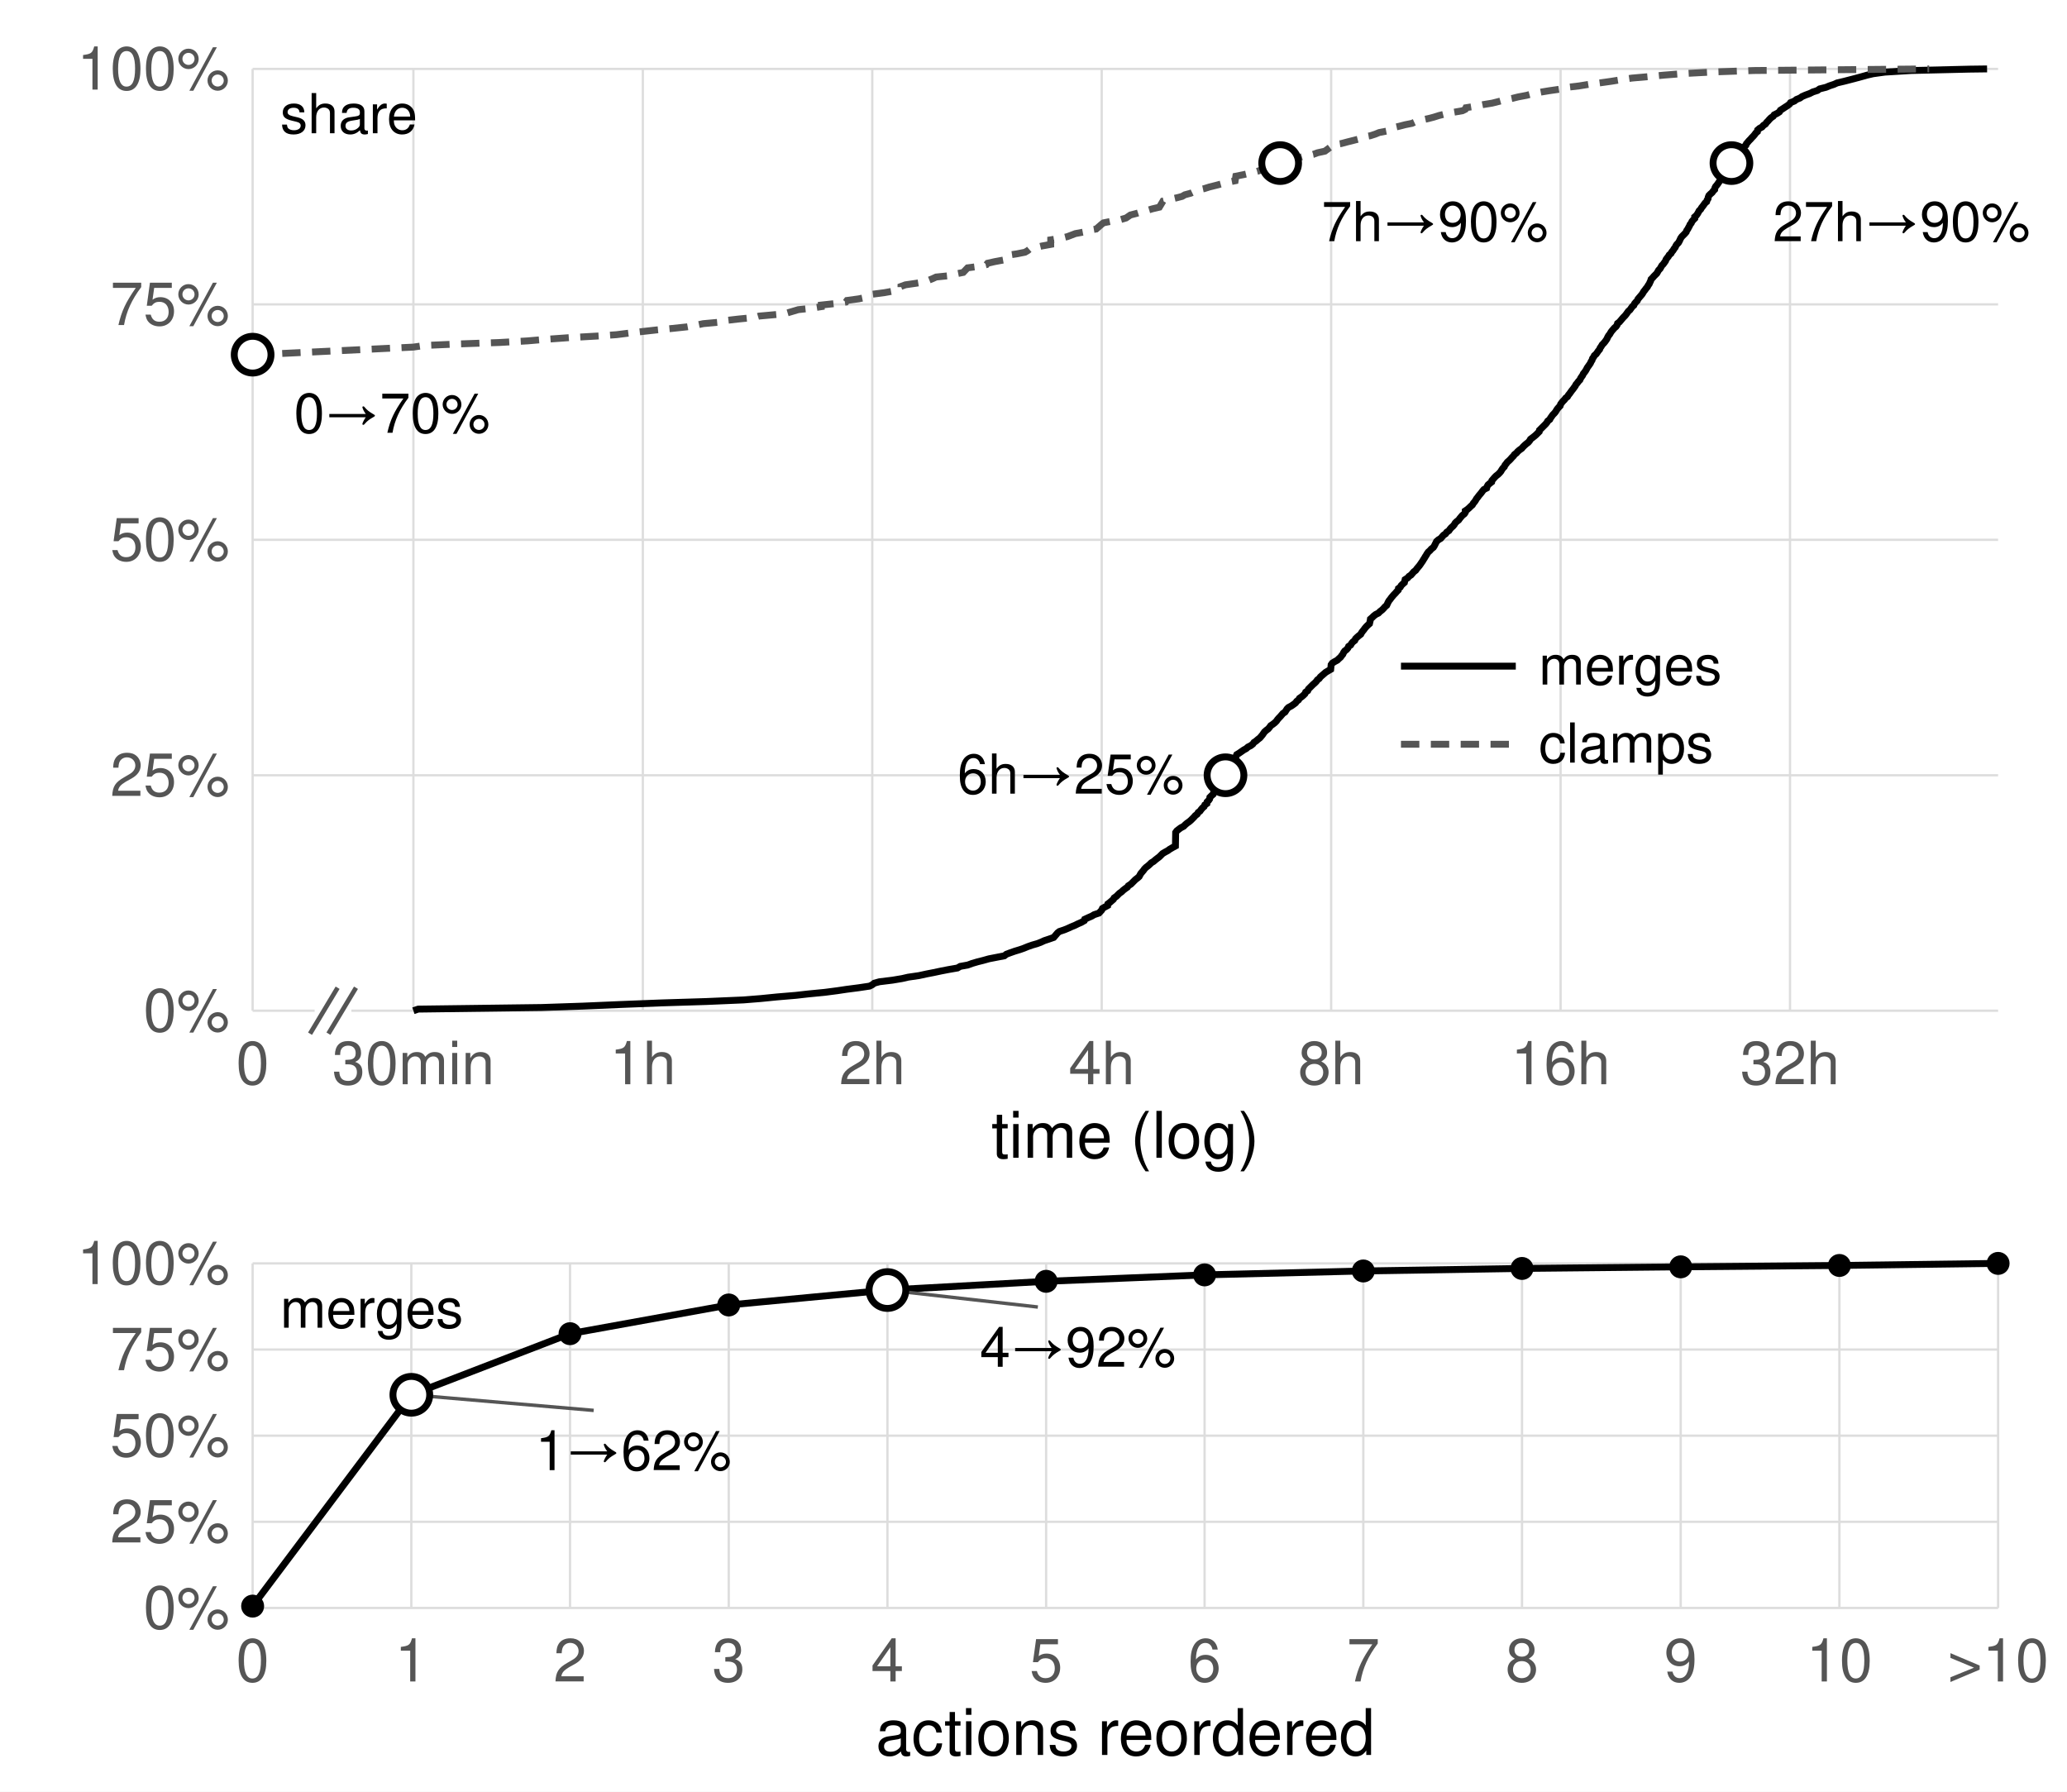
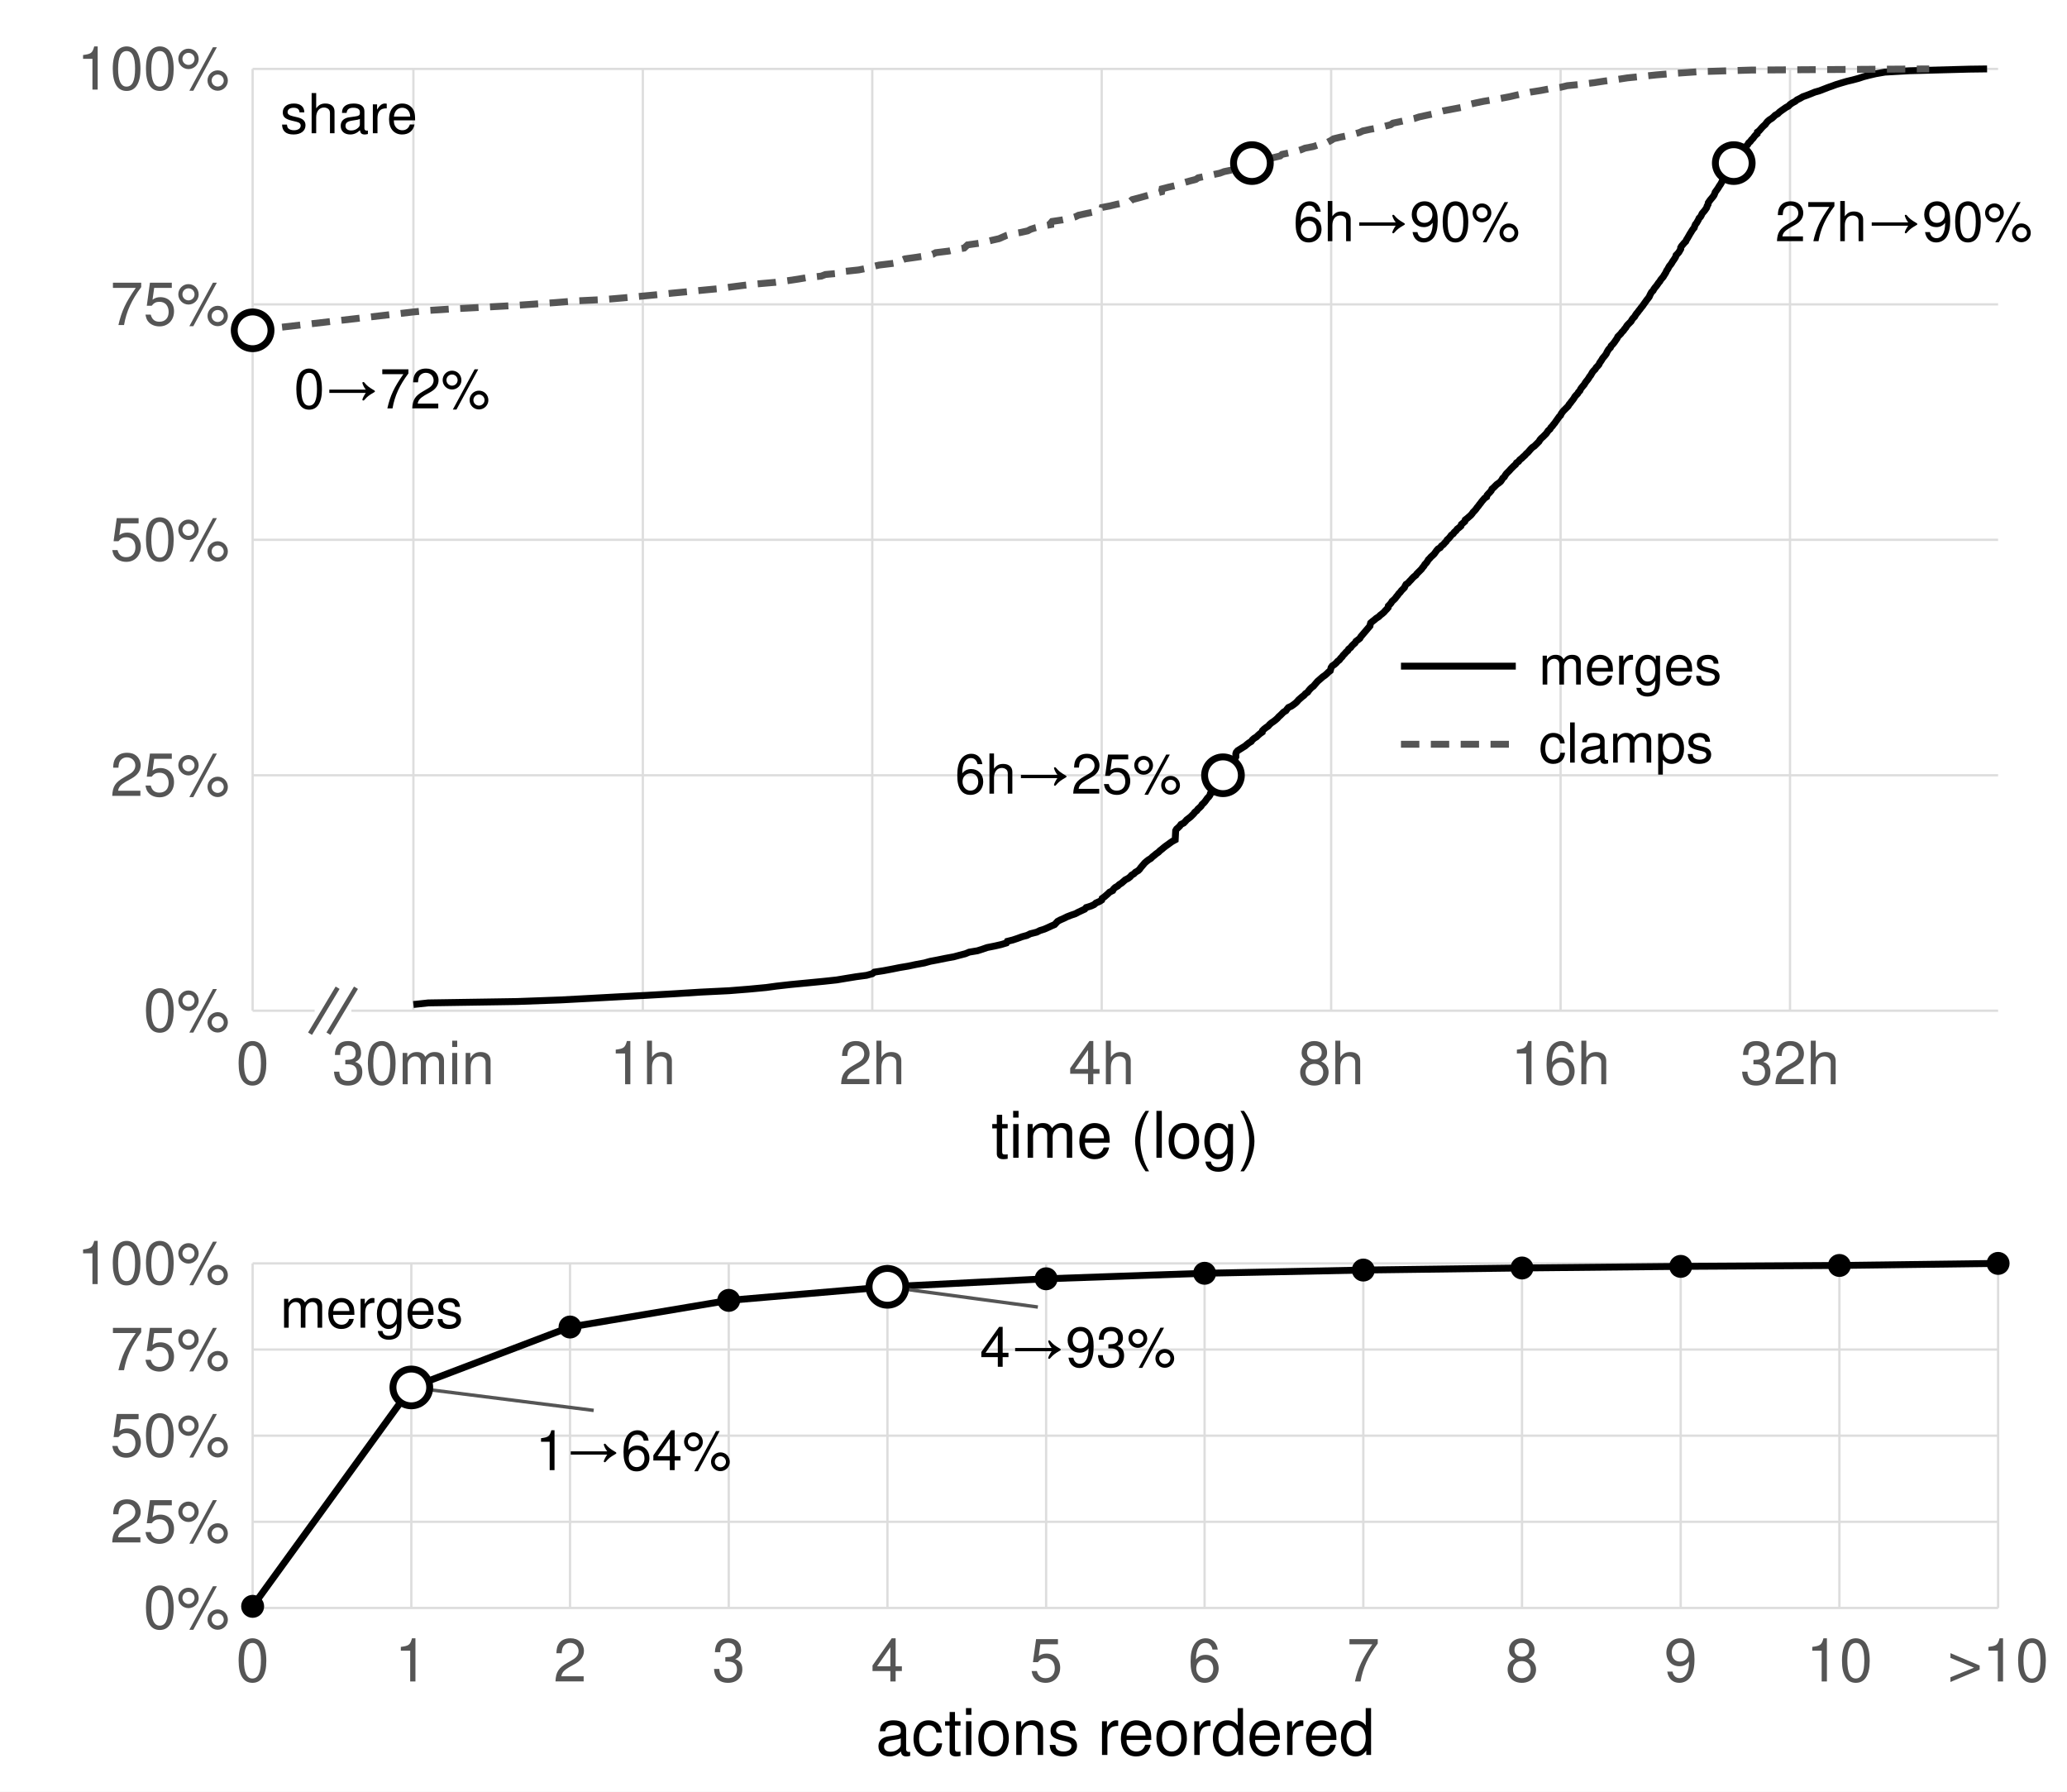
<svg xmlns="http://www.w3.org/2000/svg" width="900" height="780" viewBox="0 0 900 780">
  <rect width="900" height="780" fill="#ffffff" />
  <line x1="110" x2="870" y1="440.0" y2="440.0" stroke="#dddddd" />
  <text x="100.0" y="449.0" font-family="Helvetica, Arial, sans-serif" font-size="26" text-anchor="end" fill="#555555">0%</text>
  <line x1="110" x2="870" y1="337.5" y2="337.5" stroke="#dddddd" />
  <text x="100.0" y="346.5" font-family="Helvetica, Arial, sans-serif" font-size="26" text-anchor="end" fill="#555555">25%</text>
  <line x1="110" x2="870" y1="235.0" y2="235.0" stroke="#dddddd" />
  <text x="100.0" y="244.0" font-family="Helvetica, Arial, sans-serif" font-size="26" text-anchor="end" fill="#555555">50%</text>
  <line x1="110" x2="870" y1="132.5" y2="132.5" stroke="#dddddd" />
  <text x="100.0" y="141.5" font-family="Helvetica, Arial, sans-serif" font-size="26" text-anchor="end" fill="#555555">75%</text>
  <line x1="110" x2="870" y1="30.0" y2="30.0" stroke="#dddddd" />
  <text x="100.0" y="39.0" font-family="Helvetica, Arial, sans-serif" font-size="26" text-anchor="end" fill="#555555">100%</text>
  <line y1="30" y2="440" x1="110.0" x2="110.0" stroke="#dddddd" />
  <text x="110.0" y="472.0" font-family="Helvetica, Arial, sans-serif" font-size="26" text-anchor="middle" fill="#555555">0</text>
  <line y1="30" y2="440" x1="180.0" x2="180.0" stroke="#dddddd" />
  <text x="180.0" y="472.0" font-family="Helvetica, Arial, sans-serif" font-size="26" text-anchor="middle" fill="#555555">30min</text>
  <line y1="30" y2="440" x1="279.9" x2="279.9" stroke="#dddddd" />
  <text x="279.9" y="472.0" font-family="Helvetica, Arial, sans-serif" font-size="26" text-anchor="middle" fill="#555555">1h</text>
  <line y1="30" y2="440" x1="379.8" x2="379.8" stroke="#dddddd" />
  <text x="379.8" y="472.0" font-family="Helvetica, Arial, sans-serif" font-size="26" text-anchor="middle" fill="#555555">2h</text>
  <line y1="30" y2="440" x1="479.7" x2="479.7" stroke="#dddddd" />
  <text x="479.7" y="472.0" font-family="Helvetica, Arial, sans-serif" font-size="26" text-anchor="middle" fill="#555555">4h</text>
  <line y1="30" y2="440" x1="579.6" x2="579.6" stroke="#dddddd" />
  <text x="579.6" y="472.0" font-family="Helvetica, Arial, sans-serif" font-size="26" text-anchor="middle" fill="#555555">8h</text>
  <line y1="30" y2="440" x1="679.5" x2="679.5" stroke="#dddddd" />
  <text x="679.5" y="472.0" font-family="Helvetica, Arial, sans-serif" font-size="26" text-anchor="middle" fill="#555555">16h</text>
  <line y1="30" y2="440" x1="779.4" x2="779.4" stroke="#dddddd" />
  <text x="779.4" y="472.0" font-family="Helvetica, Arial, sans-serif" font-size="26" text-anchor="middle" fill="#555555">32h</text>
  <text x="490.0" y="504.0" font-family="Helvetica, Arial, sans-serif" font-size="28" text-anchor="middle" fill="#000000">time (log)</text>
  <text x="122.0" y="58.0" font-family="Helvetica, Arial, sans-serif" font-size="24" text-anchor="start" fill="#000000">share</text>
  <rect x="137.0" y="428.0" width="16" height="24" fill="#ffffff" />
  <line x1="135.0" y1="450.0" x2="147.0" y2="430.0" stroke="#555555" stroke-width="2" />
  <line x1="143.0" y1="450.0" x2="155.0" y2="430.0" stroke="#555555" stroke-width="2" />
-   <polyline fill="none" stroke="#000000" stroke-width="3" points="180.0,440.0 182.1,439.3 235.9,438.6 253.7,438.0 270.1,437.3 288.0,436.6 307.5,436.0 323.8,435.3 331.3,434.7 338.3,434.0 346.6,433.3 351.9,432.7 359.1,432.0 364.5,431.3 368.5,430.7 373.9,430.0 378.6,429.3 379.8,428.7 380.7,428.0 382.9,427.4 388.6,426.7 392.8,426.0 395.4,425.4 400.2,424.7 403.4,424.0 406.5,423.4 409.8,422.7 412.9,422.1 416.9,421.4 418.1,420.7 421.4,420.1 423.3,419.4 425.7,418.7 428.1,418.1 430.6,417.4 434.2,416.7 437.3,416.1 438.2,415.4 439.8,414.8 441.8,414.1 444.1,413.4 445.8,412.8 447.5,412.1 449.5,411.4 451.6,410.8 453.4,410.1 454.7,409.5 456.8,408.8 458.8,408.1 460.5,406.1 461.3,405.5 463.4,404.8 465.1,404.1 466.4,403.5 468.1,402.8 469.3,402.2 470.9,401.5 472.1,400.8 472.3,400.2 473.8,399.5 475.4,398.8 476.4,398.2 478.5,397.5 479.7,396.2 480.0,395.5 481.0,394.9 482.3,394.2 482.4,393.5 483.2,392.9 484.8,391.5 485.1,390.9 486.1,390.2 486.7,389.6 487.4,388.9 488.4,388.2 489.0,387.6 489.9,386.9 490.9,386.2 491.3,385.6 492.4,384.9 493.1,384.2 493.7,383.6 494.4,382.9 495.2,382.3 496.0,381.6 496.7,380.3 497.3,379.6 497.9,378.9 498.3,378.3 499.0,377.6 499.8,377.0 500.6,376.3 501.3,375.6 502.3,375.0 503.1,374.3 504.0,373.6 504.8,373.0 505.5,372.3 506.2,371.6 507.2,371.0 508.5,370.3 509.3,369.7 510.5,369.0 511.8,368.3 511.9,362.4 512.4,361.7 513.3,361.0 514.1,360.4 515.4,359.7 516.1,359.0 516.8,358.4 517.8,357.7 518.5,357.1 519.2,356.4 519.9,355.7 520.4,355.1 521.3,354.4 521.7,353.7 522.5,353.1 523.0,352.4 523.6,351.7 524.3,351.1 524.6,350.4 525.5,349.8 525.6,349.1 526.3,348.4 526.7,347.8 526.8,347.1 527.5,346.4 528.2,345.8 528.4,345.1 529.0,344.5 529.4,343.8 529.9,343.1 530.2,342.5 530.9,341.8 531.3,341.1 532.0,340.5 532.2,339.8 532.5,339.1 532.8,338.5 533.3,337.8 534.0,337.2 534.7,335.8 535.0,335.2 535.8,334.5 536.3,333.8 536.9,333.2 537.2,332.5 537.9,331.9 538.1,329.9 538.2,329.2 538.5,328.5 539.5,327.9 540.5,327.2 541.5,326.5 542.6,325.9 543.4,325.2 544.6,324.6 545.5,323.9 546.0,323.2 546.9,322.6 547.7,321.9 548.6,321.2 549.7,319.9 550.1,319.3 550.6,318.6 551.4,317.9 552.2,317.3 552.8,316.6 553.3,315.9 554.2,315.3 555.1,314.6 555.8,313.9 556.2,313.3 556.8,312.6 557.4,312.0 558.0,311.3 558.6,310.6 559.5,310.0 560.4,308.6 561.0,308.0 562.3,307.3 563.3,306.6 564.1,306.0 564.6,305.3 565.4,304.7 565.8,304.0 566.8,303.3 567.5,302.7 568.2,302.0 568.5,301.3 569.4,300.7 569.7,300.0 570.3,299.4 571.0,298.7 571.7,298.0 572.4,297.4 573.1,296.7 573.6,296.0 574.4,295.4 574.9,294.7 575.7,294.0 576.4,293.4 577.2,292.7 578.2,292.1 579.4,291.4 579.6,289.4 580.1,288.7 581.0,288.1 582.3,287.4 582.9,286.8 583.7,286.1 584.2,285.4 584.7,284.8 585.0,284.1 585.5,283.4 586.3,282.8 586.9,282.1 587.2,281.4 588.1,280.8 588.5,280.1 589.0,279.5 589.9,278.8 590.2,278.1 590.8,277.5 591.6,276.8 592.5,276.1 592.8,275.5 593.3,274.8 593.8,274.2 594.3,273.5 594.9,272.8 595.5,272.2 596.3,271.5 596.6,270.2 596.7,269.5 597.5,268.8 598.1,268.2 599.0,267.5 600.2,266.9 600.9,266.2 601.8,265.5 602.4,264.9 603.0,264.2 603.8,263.5 604.4,262.2 604.8,261.5 605.3,260.9 605.8,260.2 606.3,259.6 606.9,258.9 607.6,258.2 608.1,257.6 608.8,256.9 608.9,256.2 609.7,255.6 610.1,254.9 610.7,254.3 611.5,253.6 611.8,252.3 612.9,251.6 613.5,250.9 614.4,250.3 615.0,249.6 615.6,248.9 616.4,248.3 616.9,247.6 617.4,247.0 618.0,246.3 618.5,245.6 618.9,245.0 619.4,244.3 619.8,243.6 620.2,243.0 620.6,242.3 621.0,241.7 621.4,241.0 621.9,240.3 622.6,239.7 623.2,239.0 624.1,238.3 624.5,237.7 625.5,235.7 626.3,235.0 627.3,234.4 627.9,233.7 628.5,233.0 629.4,232.4 629.9,231.7 630.9,231.0 631.3,230.4 631.9,229.7 632.6,229.1 633.2,228.4 633.6,227.7 634.2,227.1 635.1,226.4 635.6,225.7 636.1,225.1 636.7,224.4 637.6,223.7 638.0,223.1 638.0,222.4 638.9,221.8 639.7,221.1 640.4,220.4 641.1,219.8 641.5,219.1 642.1,218.4 642.5,217.8 642.9,217.1 643.4,216.5 643.9,215.8 644.5,215.1 645.0,214.5 645.5,213.8 646.1,213.1 647.3,212.5 647.5,211.8 647.9,211.1 648.6,210.5 649.5,209.8 649.6,209.2 650.2,208.5 650.8,207.8 651.4,207.2 652.3,206.5 653.0,205.8 653.5,205.2 653.9,204.5 654.4,203.8 655.0,203.2 655.3,202.5 655.8,201.9 656.3,201.2 657.1,200.5 657.7,199.9 658.3,199.2 659.0,198.5 659.4,197.9 660.3,197.2 660.8,196.6 661.6,195.9 662.6,195.2 663.1,194.6 663.8,193.9 664.6,193.2 665.4,192.6 666.0,191.9 666.4,191.2 667.2,190.6 668.1,189.9 668.8,189.3 669.5,188.6 670.2,187.9 670.3,187.3 671.0,186.6 671.7,185.9 672.3,185.3 673.0,184.6 673.5,184.0 673.9,183.3 674.8,182.6 675.1,182.0 675.6,181.3 676.1,180.6 676.7,180.0 677.3,179.3 677.7,178.6 678.1,178.0 678.7,177.3 679.3,176.7 679.5,176.0 680.0,175.3 680.5,174.7 681.2,174.0 681.7,173.3 682.5,172.7 682.9,172.0 683.4,171.4 683.9,170.7 684.4,170.0 684.9,169.4 685.4,168.7 685.9,168.0 686.2,167.4 686.8,166.7 687.3,166.0 687.9,165.4 688.2,164.7 688.6,164.1 689.1,163.4 689.4,162.7 689.9,162.1 690.4,161.4 690.8,160.7 691.1,160.1 691.6,159.4 692.1,158.7 692.5,158.1 692.8,157.4 693.2,156.8 693.4,156.1 693.9,155.4 694.2,154.8 695.0,154.1 695.5,153.4 695.9,152.8 696.5,152.1 696.7,151.5 697.2,150.8 697.6,150.1 698.2,149.5 698.8,148.8 699.3,148.1 699.7,147.5 700.0,146.8 700.4,146.1 700.9,145.5 701.3,144.8 701.7,144.2 702.3,143.5 702.9,142.8 703.6,142.2 704.1,141.5 704.3,140.8 705.1,140.2 705.7,139.5 706.2,138.9 706.8,138.2 707.5,137.5 708.0,136.9 708.5,136.2 709.0,135.5 709.7,134.9 710.2,134.2 710.7,133.5 711.4,132.9 711.7,132.2 712.2,131.6 712.9,130.9 713.2,130.2 713.7,129.6 714.3,128.9 714.9,128.2 715.3,127.6 715.7,126.9 716.2,126.3 716.7,125.6 717.3,124.9 717.6,124.3 718.1,123.6 718.4,122.9 718.7,122.3 718.9,121.6 719.6,120.9 720.1,120.3 720.8,119.6 721.4,119.0 721.8,118.3 722.2,117.6 722.8,117.0 723.2,116.3 723.6,115.6 724.2,115.0 724.7,114.3 725.2,113.6 725.4,113.0 725.9,112.3 726.4,111.7 726.8,111.0 727.6,110.3 727.9,109.7 728.5,109.0 728.9,108.3 729.4,107.7 729.7,107.0 730.1,106.4 730.8,105.7 731.2,105.0 731.8,103.7 732.3,103.0 732.9,102.4 733.6,101.7 734.2,101.0 734.4,100.4 734.9,99.7 735.2,99.1 735.6,98.4 735.9,97.7 736.4,97.1 736.7,96.4 737.3,95.7 737.9,95.1 737.9,94.4 738.6,93.8 739.1,93.1 739.5,92.4 739.8,91.8 740.5,91.1 740.9,90.4 741.4,89.8 741.9,89.1 742.4,88.4 743.1,87.8 743.3,87.1 743.7,86.5 743.8,85.8 744.1,85.1 744.7,84.5 745.5,83.8 746.0,83.1 746.6,82.5 746.7,81.8 747.0,81.2 747.6,80.5 748.1,79.8 748.5,79.2 749.0,78.5 749.5,77.8 749.6,77.2 750.4,76.5 750.7,75.8 751.2,75.2 751.8,74.5 752.2,73.9 752.4,73.2 752.8,72.5 753.1,71.9 753.8,71.2 754.1,70.5 754.8,69.9 754.9,69.2 755.5,68.6 756.1,67.9 756.8,67.2 757.3,66.6 757.9,65.9 758.1,65.2 758.7,64.6 759.4,63.9 760.2,63.2 760.4,62.6 761.0,61.9 761.5,61.3 762.2,60.6 762.8,59.9 763.4,59.3 764.0,58.6 764.5,57.9 765.2,57.3 765.3,56.6 766.1,55.9 767.2,55.3 767.8,54.6 768.7,54.0 769.2,53.3 769.9,52.6 770.4,52.0 771.1,51.3 772.1,50.6 772.5,50.0 773.9,49.3 774.8,48.7 775.2,48.0 776.3,47.3 777.2,46.7 778.3,46.0 779.2,45.3 779.6,44.7 781.3,44.0 782.2,43.3 783.7,42.7 784.7,42.0 786.1,41.4 788.0,40.7 789.4,40.0 791.3,39.4 792.3,38.7 795.1,38.0 796.5,37.4 798.6,36.7 799.9,36.1 802.9,35.4 805.6,34.7 807.9,34.1 810.5,33.4 813.0,32.7 815.6,32.1 820.7,31.4 832.1,30.7 857.5,30.1 865.2,30.0" />
-   <polyline fill="none" stroke="#555555" stroke-width="3" stroke-dasharray="8 5" points="110.0,154.4 110.0,154.5 180.0,151.1 184.8,150.4 200.6,149.7 217.5,149.1 229.7,148.4 237.9,147.7 247.7,147.0 259.9,146.3 268.4,145.7 274.0,145.0 279.9,144.3 286.2,143.6 292.5,143.0 299.1,142.3 302.9,141.6 306.2,140.9 312.8,140.3 315.4,139.6 321.4,138.9 328.5,138.2 330.5,137.6 338.3,136.9 342.9,136.2 347.6,134.8 353.2,134.2 357.6,133.5 357.6,132.8 364.1,132.1 368.3,131.5 368.8,130.8 373.9,130.1 377.3,129.4 379.8,128.1 385.1,127.4 389.0,126.7 392.3,125.4 392.3,124.7 394.2,124.0 399.0,123.3 402.6,122.7 406.1,121.3 407.6,120.6 413.5,120.0 415.9,119.3 419.4,118.6 421.3,116.6 426.7,115.9 429.5,115.2 430.0,114.6 433.1,113.9 436.9,113.2 438.2,111.2 442.8,110.5 446.3,109.8 447.5,109.1 448.2,108.5 450.8,107.8 453.6,107.1 457.5,106.4 457.5,104.4 462.0,103.7 464.8,103.0 468.2,101.7 471.9,101.0 473.8,100.3 477.3,99.7 479.7,97.6 480.5,97.0 484.0,96.3 487.9,95.6 490.3,94.9 492.2,93.6 494.9,92.9 497.1,92.2 499.8,91.5 501.8,90.9 504.8,90.2 506.0,88.2 506.4,87.5 509.3,86.8 512.4,86.1 514.7,85.5 515.9,84.8 518.5,84.1 521.2,82.8 524.4,82.1 526.6,81.4 529.4,80.7 532.0,80.0 534.3,79.4 537.8,78.7 538.1,76.7 541.6,76.0 544.6,75.3 547.4,74.6 549.1,74.0 550.7,73.3 553.3,72.6 557.4,71.9 557.4,71.3 559.6,70.6 561.6,69.9 564.4,69.2 565.9,68.5 568.1,67.9 571.8,67.2 573.7,66.5 576.9,65.8 579.6,63.8 579.9,63.1 584.0,62.5 586.6,61.8 589.4,61.1 592.1,60.4 593.3,59.7 596.6,59.1 598.8,58.4 600.5,57.7 604.1,57.0 605.9,55.7 609.1,55.0 611.8,54.3 614.8,53.7 616.3,53.0 618.8,52.3 622.0,51.6 624.3,51.0 626.5,50.3 629.3,49.6 632.8,48.9 636.8,48.2 638.0,47.6 638.3,46.9 642.6,46.2 646.0,45.5 649.7,44.9 652.5,44.2 655.0,43.5 658.6,42.8 661.0,42.2 664.7,41.5 667.3,40.8 670.9,40.1 674.5,39.5 679.4,38.8 681.6,38.1 687.6,37.4 691.9,36.7 696.5,36.1 701.5,35.4 705.8,34.7 710.5,34.0 717.3,33.4 724.5,32.7 733.5,32.0 746.6,31.3 763.6,30.7 840.0,30.0" />
+   <polyline fill="none" stroke="#000000" stroke-width="3" points="180.0,437.3 186.5,436.6 225.1,436.0 244.2,435.3 257.3,434.6 270.1,433.9 281.7,433.3 293.9,432.6 305.1,431.9 317.4,431.3 326.2,430.6 333.6,429.9 338.0,429.3 344.2,428.6 351.5,427.9 358.7,427.2 364.3,426.6 368.5,425.9 372.8,425.2 377.3,424.6 379.8,423.9 380.7,423.2 384.6,422.6 388.3,421.9 391.8,421.2 395.4,420.6 398.7,419.9 402.5,419.2 405.0,418.5 408.2,417.9 411.6,417.2 415.4,416.5 417.6,415.9 420.3,415.2 422.0,414.5 425.6,413.9 427.8,413.2 429.8,412.5 433.3,411.8 435.9,411.2 438.2,410.5 438.6,409.8 441.0,409.2 443.1,408.5 445.0,407.8 447.2,407.2 448.6,406.5 451.4,405.8 452.8,405.1 454.7,404.5 456.3,403.8 457.8,403.1 459.2,402.5 460.5,401.1 461.6,400.5 463.2,399.8 464.6,399.1 466.4,398.4 468.2,397.8 469.5,397.1 471.0,396.4 472.3,395.8 472.9,395.1 475.1,394.4 476.4,393.8 477.2,393.1 478.8,392.4 479.7,391.8 479.9,391.1 480.9,390.4 481.7,389.7 482.4,389.1 483.1,388.4 484.5,387.7 484.8,387.1 485.5,386.4 486.7,385.7 487.3,385.1 488.4,384.4 489.2,383.7 490.0,383.0 491.2,382.4 492.1,381.7 492.7,381.0 493.7,380.4 494.4,379.7 495.6,379.0 496.2,378.4 496.7,377.7 497.3,377.0 497.9,376.3 498.4,375.7 499.2,375.0 500.1,374.3 501.1,373.7 501.8,373.0 502.7,372.3 503.4,371.7 504.4,371.0 505.1,370.3 506.0,369.6 506.7,369.0 507.6,368.3 508.6,367.6 509.4,367.0 510.4,366.3 511.7,365.6 511.9,361.6 512.3,360.9 513.0,360.3 513.7,359.6 514.2,358.9 515.4,358.3 516.1,357.6 516.7,356.9 517.5,356.3 518.4,355.6 519.1,354.9 519.8,354.2 520.2,353.6 521.1,352.9 521.6,352.2 522.3,351.6 523.0,350.9 523.4,350.2 524.1,349.6 524.7,348.9 525.2,348.2 525.7,347.5 526.3,346.9 526.8,346.2 527.0,345.5 527.9,344.9 528.2,344.2 528.6,343.5 529.0,342.9 529.5,342.2 529.9,341.5 530.3,340.8 530.9,340.2 531.3,339.5 531.9,338.8 532.2,338.2 532.5,337.5 532.9,336.8 533.5,336.2 534.1,335.5 534.7,334.8 534.8,334.2 535.3,333.5 535.8,332.8 536.3,332.1 536.9,331.5 537.4,330.8 537.8,330.1 538.1,329.5 538.1,328.1 538.3,327.5 538.9,326.8 540.0,326.1 541.1,325.4 542.1,324.8 542.9,324.1 543.8,323.4 544.8,322.8 545.3,322.1 546.1,321.4 547.1,320.8 547.8,320.1 548.6,319.4 549.6,318.7 549.7,318.1 550.4,317.4 551.3,316.7 552.2,316.1 552.8,315.4 553.6,314.7 554.5,314.1 555.4,313.4 556.2,312.7 556.8,312.0 557.5,311.4 558.2,310.7 558.9,310.0 559.9,309.4 560.4,308.7 561.0,308.0 562.3,307.4 563.3,306.7 564.2,306.0 564.8,305.4 565.4,304.7 566.2,304.0 567.0,303.3 567.8,302.7 568.4,302.0 569.4,301.3 569.8,300.7 570.4,300.0 571.1,299.3 571.9,298.7 572.5,298.0 573.1,297.3 573.7,296.6 574.4,296.0 575.2,295.3 576.0,294.6 576.9,294.0 577.7,293.3 578.4,292.6 579.2,292.0 579.6,290.6 580.1,289.9 581.0,289.3 581.8,288.6 582.4,287.9 583.2,287.3 583.7,286.6 584.4,285.9 584.8,285.3 585.5,284.6 586.1,283.9 586.9,283.2 587.2,282.6 588.1,281.9 588.6,281.2 589.2,280.6 590.0,279.9 590.4,279.2 591.2,278.6 592.1,277.9 592.5,277.2 593.0,276.6 593.6,275.9 594.2,275.2 594.8,274.5 595.3,273.9 595.9,273.2 596.5,272.5 596.6,271.9 596.8,271.2 597.6,270.5 598.4,269.9 599.2,269.2 600.3,268.5 601.0,267.8 601.8,267.2 602.6,266.5 603.2,265.8 603.8,265.2 604.4,264.5 604.5,263.8 605.1,263.2 605.7,262.5 606.1,261.8 606.9,261.1 607.5,260.5 608.0,259.8 608.6,259.1 609.0,258.5 609.7,257.8 610.2,257.1 610.8,256.5 611.5,255.8 611.8,255.1 612.2,254.4 613.1,253.8 613.7,253.1 614.4,252.4 614.9,251.8 615.6,251.1 616.5,250.4 616.9,249.8 617.6,249.1 618.3,248.4 618.9,247.8 619.4,247.1 620.0,246.4 620.4,245.7 621.0,245.1 621.5,244.4 621.9,243.7 622.5,243.1 623.1,242.4 623.9,241.7 624.5,241.1 625.5,239.7 626.1,239.0 627.1,238.4 627.6,237.7 628.5,237.0 629.0,236.4 629.7,235.7 630.1,235.0 630.8,234.4 631.4,233.7 631.9,233.0 632.8,232.3 633.2,231.7 634.0,231.0 634.5,230.3 635.3,229.7 636.1,229.0 636.3,228.3 637.0,227.7 637.8,227.0 638.0,226.3 638.8,225.7 639.6,225.0 640.4,224.3 641.0,223.6 641.4,223.0 642.1,222.3 642.7,221.6 643.1,221.0 643.7,220.3 644.2,219.6 644.7,219.0 645.2,218.3 645.8,217.6 646.4,216.9 647.3,216.3 647.5,215.6 648.1,214.9 648.7,214.3 649.3,213.6 649.6,212.9 650.3,212.3 651.0,211.6 651.7,210.9 652.7,210.2 653.4,209.6 653.9,208.9 654.3,208.2 655.0,207.6 655.4,206.9 655.9,206.2 656.5,205.6 657.2,204.9 657.8,204.2 658.5,203.5 659.1,202.9 659.9,202.2 660.3,201.5 661.2,200.9 661.7,200.2 662.6,199.5 663.2,198.9 664.0,198.2 664.6,197.5 665.3,196.9 665.9,196.2 666.5,195.5 667.2,194.8 668.1,194.2 668.8,193.5 669.5,192.8 670.1,192.2 670.5,191.5 671.1,190.8 671.8,190.2 672.5,189.5 673.2,188.8 673.7,188.1 674.1,187.5 674.9,186.8 675.3,186.1 675.9,185.5 676.4,184.8 677.0,184.1 677.4,183.5 677.9,182.8 678.4,182.1 678.9,181.4 679.5,180.8 679.8,180.1 680.3,179.4 680.8,178.8 681.5,178.1 682.2,177.4 682.8,176.8 683.2,176.1 683.8,175.4 684.3,174.7 684.8,174.1 685.3,173.4 685.7,172.7 686.2,172.1 686.9,171.4 687.3,170.7 687.9,170.1 688.2,169.4 688.7,168.7 689.2,168.1 689.8,167.4 690.2,166.7 690.7,166.0 691.2,165.4 691.7,164.7 692.1,164.0 692.6,163.4 693.0,162.7 693.4,162.0 693.9,161.4 694.6,160.7 695.0,160.0 695.7,159.3 696.2,158.7 696.5,158.0 697.0,157.3 697.4,156.7 697.8,156.0 698.4,155.3 698.9,154.7 699.4,154.0 699.7,153.3 700.1,152.6 700.5,152.0 701.2,151.3 701.5,150.6 702.1,150.0 702.7,149.3 703.2,148.6 703.6,148.0 704.1,147.3 704.4,146.6 705.1,145.9 705.7,145.3 706.2,144.6 706.9,143.9 707.3,143.3 707.9,142.6 708.3,141.9 708.8,141.3 709.5,140.6 710.2,139.9 710.5,139.3 711.0,138.6 711.7,137.9 712.1,137.2 712.5,136.6 713.1,135.9 713.6,135.2 714.1,134.6 714.6,133.9 715.2,133.2 715.6,132.6 716.1,131.9 716.6,131.2 717.1,130.5 717.6,129.9 718.1,129.2 718.4,128.5 718.7,127.9 719.1,127.2 719.8,126.5 720.1,125.9 720.6,125.2 721.2,124.5 721.7,123.8 722.1,123.2 722.7,122.5 723.1,121.8 723.6,121.2 724.2,120.5 724.6,119.8 725.0,119.2 725.4,118.5 725.7,117.8 726.2,117.1 726.5,116.5 726.9,115.8 727.5,115.1 727.9,114.5 728.3,113.8 728.8,113.1 729.2,112.5 729.6,111.8 729.8,111.1 730.4,110.5 731.0,109.8 731.4,109.1 731.8,108.4 731.8,107.8 732.2,107.1 732.8,106.4 733.3,105.8 734.0,105.1 734.3,104.4 734.7,103.8 735.1,103.1 735.5,102.4 735.9,101.7 736.3,101.1 736.7,100.4 737.2,99.7 737.7,99.1 737.9,98.4 738.2,97.7 738.7,97.1 739.1,96.4 739.5,95.7 739.8,95.0 740.4,94.4 740.8,93.7 741.1,93.0 741.6,92.4 742.2,91.7 742.7,91.0 743.1,90.4 743.3,89.7 743.7,89.0 743.8,88.3 744.2,87.7 744.7,87.0 745.3,86.3 745.8,85.7 746.3,85.0 746.6,84.3 746.8,83.7 747.3,83.0 747.8,82.3 748.2,81.7 748.6,81.0 749.1,80.3 749.5,79.6 749.8,79.0 750.1,78.3 750.6,77.6 751.0,77.0 751.6,76.3 752.2,75.6 752.4,75.0 752.8,74.3 753.2,73.6 753.7,72.9 754.1,72.3 754.5,71.6 754.9,70.9 755.1,70.3 755.7,69.6 756.3,68.9 756.8,68.3 757.5,67.6 757.9,66.9 758.2,66.2 758.9,65.6 759.4,64.9 760.0,64.2 760.4,63.6 761.0,62.9 761.4,62.2 762.1,61.6 762.6,60.9 763.3,60.2 763.8,59.5 764.3,58.9 765.1,58.2 765.2,57.5 766.0,56.9 766.6,56.2 767.2,55.5 767.8,54.9 768.6,54.2 769.1,53.5 769.6,52.9 770.4,52.2 771.5,51.5 772.3,50.8 772.9,50.2 774.1,49.5 774.8,48.8 775.6,48.2 776.6,47.5 777.6,46.8 778.7,46.2 779.4,45.5 780.4,44.8 781.7,44.1 782.4,43.5 783.8,42.8 785.0,42.1 786.7,41.5 788.5,40.8 790.2,40.1 792.3,39.5 794.1,38.8 795.9,38.1 797.9,37.4 799.5,36.8 801.8,36.1 804.2,35.4 806.7,34.8 809.3,34.1 811.4,33.4 813.7,32.8 816.7,32.1 820.7,31.4 831.4,30.8 857.5,30.1 865.2,30.0" />
+   <polyline fill="none" stroke="#555555" stroke-width="3" stroke-dasharray="8 5" points="110.0,143.8 110.0,143.9 180.0,135.8 187.3,135.1 198.2,134.4 209.7,133.8 222.2,133.1 232.4,132.4 242.2,131.7 250.6,131.0 262.9,130.4 271.2,129.7 278.7,129.0 286.1,128.3 292.8,127.6 299.2,127.0 306.2,126.3 313.6,125.6 318.5,124.9 324.0,124.2 329.6,123.6 337.7,122.9 342.9,122.2 347.6,121.5 351.1,120.9 357.6,120.2 359.4,119.5 367.1,118.8 368.3,118.1 373.9,117.5 377.4,116.8 379.8,116.1 382.7,115.4 388.5,114.7 392.2,114.1 392.3,113.4 394.0,112.7 399.0,112.0 403.5,111.3 406.1,110.7 407.4,110.0 413.1,109.3 416.0,108.6 419.8,108.0 421.3,106.6 426.3,105.9 429.5,105.2 431.9,104.6 435.0,103.9 438.2,102.5 440.9,101.8 444.4,101.2 447.5,100.5 448.8,99.8 451.0,99.1 454.3,98.4 457.5,97.8 457.5,97.1 458.1,96.4 462.8,95.7 465.8,95.1 468.2,94.4 469.6,93.7 472.8,93.0 476.1,92.3 479.7,91.0 479.9,90.3 483.5,89.6 486.4,88.9 489.6,88.3 492.2,87.6 493.0,86.9 495.7,86.2 498.2,85.5 500.3,84.9 503.0,84.2 505.8,83.5 506.0,82.2 508.7,81.5 511.7,80.8 513.9,80.1 515.9,79.4 518.0,78.8 520.7,78.1 521.7,77.4 525.1,76.7 528.3,76.0 531.1,75.4 533.0,74.7 536.4,74.0 538.1,72.6 540.4,72.0 543.8,71.3 546.3,70.6 549.1,69.9 551.5,69.2 554.5,68.6 557.4,67.9 558.2,67.2 561.6,66.5 564.2,65.9 566.5,65.2 568.2,64.5 571.8,63.8 573.9,63.1 577.0,62.5 579.6,61.1 580.7,60.4 583.6,59.7 586.6,59.1 589.4,58.4 591.9,57.7 593.4,57.0 596.6,56.3 600.0,55.7 602.8,55.0 605.5,54.3 606.5,53.6 609.4,53.0 612.5,52.3 615.8,51.6 617.9,50.9 621.1,50.2 623.9,49.6 625.9,48.9 628.7,48.2 632.4,47.5 636.1,46.8 638.0,46.2 639.6,45.5 642.6,44.8 646.0,44.1 650.3,43.4 653.6,42.8 657.3,42.1 660.3,41.4 663.6,40.7 666.4,40.1 670.8,39.4 674.5,38.7 679.5,38.0 682.4,37.3 688.5,36.7 694.1,36.0 698.6,35.3 704.1,34.6 708.6,33.9 714.6,33.3 721.2,32.6 729.7,31.9 739.9,31.2 762.4,30.5 840.0,30.0" />
  <line x1="610" x2="660" y1="290" y2="290" stroke="#000000" stroke-width="3" />
  <text x="670.0" y="298.0" font-family="Helvetica, Arial, sans-serif" font-size="24" text-anchor="start" fill="#000000">merges</text>
  <line x1="610" x2="660" y1="324" y2="324" stroke="#555555" stroke-width="3" stroke-dasharray="8 5" />
  <text x="670.0" y="332.0" font-family="Helvetica, Arial, sans-serif" font-size="24" text-anchor="start" fill="#000000">clamps</text>
-   <circle cx="533.6" cy="337.5" r="8" fill="#ffffff" stroke="#000000" stroke-width="3" />
-   <text x="515.6" y="345.5" font-family="Helvetica, Arial, sans-serif" font-size="24" text-anchor="end" fill="#000000">6h→25%</text>
-   <circle cx="753.9" cy="71.0" r="8" fill="#ffffff" stroke="#000000" stroke-width="3" />
-   <text x="771.9" y="105.0" font-family="Helvetica, Arial, sans-serif" font-size="24" text-anchor="start" fill="#000000">27h→90%</text>
-   <circle cx="110.0" cy="154.4" r="8" fill="#ffffff" stroke="#000000" stroke-width="3" />
-   <text x="128.0" y="188.4" font-family="Helvetica, Arial, sans-serif" font-size="24" text-anchor="start" fill="#000000">0→70%</text>
-   <circle cx="557.4" cy="71.0" r="8" fill="#ffffff" stroke="#000000" stroke-width="3" />
-   <text x="575.4" y="105.0" font-family="Helvetica, Arial, sans-serif" font-size="24" text-anchor="start" fill="#000000">7h→90%</text>
+   <circle cx="532.5" cy="337.5" r="8" fill="#ffffff" stroke="#000000" stroke-width="3" />
+   <text x="514.5" y="345.5" font-family="Helvetica, Arial, sans-serif" font-size="24" text-anchor="end" fill="#000000">6h→25%</text>
+   <circle cx="754.9" cy="71.0" r="8" fill="#ffffff" stroke="#000000" stroke-width="3" />
+   <text x="772.9" y="105.0" font-family="Helvetica, Arial, sans-serif" font-size="24" text-anchor="start" fill="#000000">27h→90%</text>
+   <circle cx="110.0" cy="143.8" r="8" fill="#ffffff" stroke="#000000" stroke-width="3" />
+   <text x="128.0" y="177.8" font-family="Helvetica, Arial, sans-serif" font-size="24" text-anchor="start" fill="#000000">0→72%</text>
+   <circle cx="545.1" cy="71.0" r="8" fill="#ffffff" stroke="#000000" stroke-width="3" />
+   <text x="563.1" y="105.0" font-family="Helvetica, Arial, sans-serif" font-size="24" text-anchor="start" fill="#000000">6h→90%</text>
  <g transform="translate(0,520)">
    <line x1="110" x2="870" y1="180.0" y2="180.0" stroke="#dddddd" />
    <text x="100.0" y="189.0" font-family="Helvetica, Arial, sans-serif" font-size="26" text-anchor="end" fill="#555555">0%</text>
    <line x1="110" x2="870" y1="142.5" y2="142.5" stroke="#dddddd" />
    <text x="100.0" y="151.5" font-family="Helvetica, Arial, sans-serif" font-size="26" text-anchor="end" fill="#555555">25%</text>
    <line x1="110" x2="870" y1="105.0" y2="105.0" stroke="#dddddd" />
    <text x="100.0" y="114.0" font-family="Helvetica, Arial, sans-serif" font-size="26" text-anchor="end" fill="#555555">50%</text>
    <line x1="110" x2="870" y1="67.5" y2="67.5" stroke="#dddddd" />
    <text x="100.0" y="76.5" font-family="Helvetica, Arial, sans-serif" font-size="26" text-anchor="end" fill="#555555">75%</text>
    <line x1="110" x2="870" y1="30.0" y2="30.0" stroke="#dddddd" />
    <text x="100.0" y="39.0" font-family="Helvetica, Arial, sans-serif" font-size="26" text-anchor="end" fill="#555555">100%</text>
    <line y1="30" y2="180" x1="110.0" x2="110.0" stroke="#dddddd" />
    <text x="110.0" y="212.0" font-family="Helvetica, Arial, sans-serif" font-size="26" text-anchor="middle" fill="#555555">0</text>
    <line y1="30" y2="180" x1="179.1" x2="179.1" stroke="#dddddd" />
    <text x="179.1" y="212.0" font-family="Helvetica, Arial, sans-serif" font-size="26" text-anchor="middle" fill="#555555">1</text>
    <line y1="30" y2="180" x1="248.2" x2="248.2" stroke="#dddddd" />
    <text x="248.2" y="212.0" font-family="Helvetica, Arial, sans-serif" font-size="26" text-anchor="middle" fill="#555555">2</text>
    <line y1="30" y2="180" x1="317.3" x2="317.3" stroke="#dddddd" />
    <text x="317.3" y="212.0" font-family="Helvetica, Arial, sans-serif" font-size="26" text-anchor="middle" fill="#555555">3</text>
    <line y1="30" y2="180" x1="386.4" x2="386.4" stroke="#dddddd" />
    <text x="386.4" y="212.0" font-family="Helvetica, Arial, sans-serif" font-size="26" text-anchor="middle" fill="#555555">4</text>
    <line y1="30" y2="180" x1="455.5" x2="455.5" stroke="#dddddd" />
    <text x="455.5" y="212.0" font-family="Helvetica, Arial, sans-serif" font-size="26" text-anchor="middle" fill="#555555">5</text>
    <line y1="30" y2="180" x1="524.5" x2="524.5" stroke="#dddddd" />
    <text x="524.5" y="212.0" font-family="Helvetica, Arial, sans-serif" font-size="26" text-anchor="middle" fill="#555555">6</text>
    <line y1="30" y2="180" x1="593.6" x2="593.6" stroke="#dddddd" />
    <text x="593.6" y="212.0" font-family="Helvetica, Arial, sans-serif" font-size="26" text-anchor="middle" fill="#555555">7</text>
    <line y1="30" y2="180" x1="662.7" x2="662.7" stroke="#dddddd" />
    <text x="662.7" y="212.0" font-family="Helvetica, Arial, sans-serif" font-size="26" text-anchor="middle" fill="#555555">8</text>
    <line y1="30" y2="180" x1="731.8" x2="731.8" stroke="#dddddd" />
    <text x="731.8" y="212.0" font-family="Helvetica, Arial, sans-serif" font-size="26" text-anchor="middle" fill="#555555">9</text>
    <line y1="30" y2="180" x1="800.9" x2="800.9" stroke="#dddddd" />
    <text x="800.9" y="212.0" font-family="Helvetica, Arial, sans-serif" font-size="26" text-anchor="middle" fill="#555555">10</text>
    <line y1="30" y2="180" x1="870.0" x2="870.0" stroke="#dddddd" />
    <text x="870.0" y="212.0" font-family="Helvetica, Arial, sans-serif" font-size="26" text-anchor="middle" fill="#555555">&gt;10</text>
    <text x="490.0" y="244.0" font-family="Helvetica, Arial, sans-serif" font-size="28" text-anchor="middle" fill="#000000">actions reordered</text>
    <text x="122.0" y="58.0" font-family="Helvetica, Arial, sans-serif" font-size="24" text-anchor="start" fill="#000000">merges</text>
-     <polyline fill="none" stroke="#000000" stroke-width="3" points="110.0,179.2 179.1,87.2 248.2,60.6 317.3,48.1 386.4,41.6 455.5,37.8 524.5,35.0 593.6,33.3 662.7,32.2 731.8,31.5 800.9,30.9 870.0,30.0" />
-     <circle cx="110.0" cy="179.2" r="5" fill="#000000" />
-     <circle cx="179.1" cy="87.2" r="5" fill="#000000" />
-     <circle cx="248.2" cy="60.6" r="5" fill="#000000" />
-     <circle cx="317.3" cy="48.1" r="5" fill="#000000" />
-     <circle cx="386.4" cy="41.6" r="5" fill="#000000" />
-     <circle cx="455.5" cy="37.8" r="5" fill="#000000" />
-     <circle cx="524.5" cy="35.0" r="5" fill="#000000" />
-     <circle cx="593.6" cy="33.3" r="5" fill="#000000" />
-     <circle cx="662.7" cy="32.2" r="5" fill="#000000" />
-     <circle cx="731.8" cy="31.5" r="5" fill="#000000" />
+     <polyline fill="none" stroke="#000000" stroke-width="3" points="110.0,179.3 179.1,84.0 248.2,57.7 317.3,46.1 386.4,40.2 455.5,36.7 524.5,34.3 593.6,32.9 662.7,32.0 731.8,31.3 800.9,30.9 870.0,30.0" />
+     <circle cx="110.0" cy="179.3" r="5" fill="#000000" />
+     <circle cx="179.1" cy="84.0" r="5" fill="#000000" />
+     <circle cx="248.2" cy="57.7" r="5" fill="#000000" />
+     <circle cx="317.3" cy="46.1" r="5" fill="#000000" />
+     <circle cx="386.4" cy="40.2" r="5" fill="#000000" />
+     <circle cx="455.5" cy="36.7" r="5" fill="#000000" />
+     <circle cx="524.5" cy="34.3" r="5" fill="#000000" />
+     <circle cx="593.6" cy="32.9" r="5" fill="#000000" />
+     <circle cx="662.7" cy="32.0" r="5" fill="#000000" />
+     <circle cx="731.8" cy="31.3" r="5" fill="#000000" />
    <circle cx="800.9" cy="30.9" r="5" fill="#000000" />
    <circle cx="870.0" cy="30.0" r="5" fill="#000000" />
-     <line x1="179.1" y1="87.2" x2="258.5" y2="94.0" stroke="#555555" stroke-width="1.5" />
-     <circle cx="179.1" cy="87.2" r="8" fill="#ffffff" stroke="#000000" stroke-width="3" />
-     <text x="275.8" y="120.0" font-family="Helvetica, Arial, sans-serif" font-size="24" text-anchor="middle" fill="#000000">1→62%</text>
-     <line x1="386.4" y1="41.6" x2="451.9" y2="49.0" stroke="#555555" stroke-width="1.5" />
-     <circle cx="386.4" cy="41.6" r="8" fill="#ffffff" stroke="#000000" stroke-width="3" />
-     <text x="469.3" y="75.0" font-family="Helvetica, Arial, sans-serif" font-size="24" text-anchor="middle" fill="#000000">4→92%</text>
+     <line x1="179.1" y1="84.0" x2="258.5" y2="94.0" stroke="#555555" stroke-width="1.5" />
+     <circle cx="179.1" cy="84.0" r="8" fill="#ffffff" stroke="#000000" stroke-width="3" />
+     <text x="275.8" y="120.0" font-family="Helvetica, Arial, sans-serif" font-size="24" text-anchor="middle" fill="#000000">1→64%</text>
+     <line x1="386.4" y1="40.2" x2="451.9" y2="49.0" stroke="#555555" stroke-width="1.5" />
+     <circle cx="386.4" cy="40.2" r="8" fill="#ffffff" stroke="#000000" stroke-width="3" />
+     <text x="469.3" y="75.0" font-family="Helvetica, Arial, sans-serif" font-size="24" text-anchor="middle" fill="#000000">4→93%</text>
  </g>
</svg>
